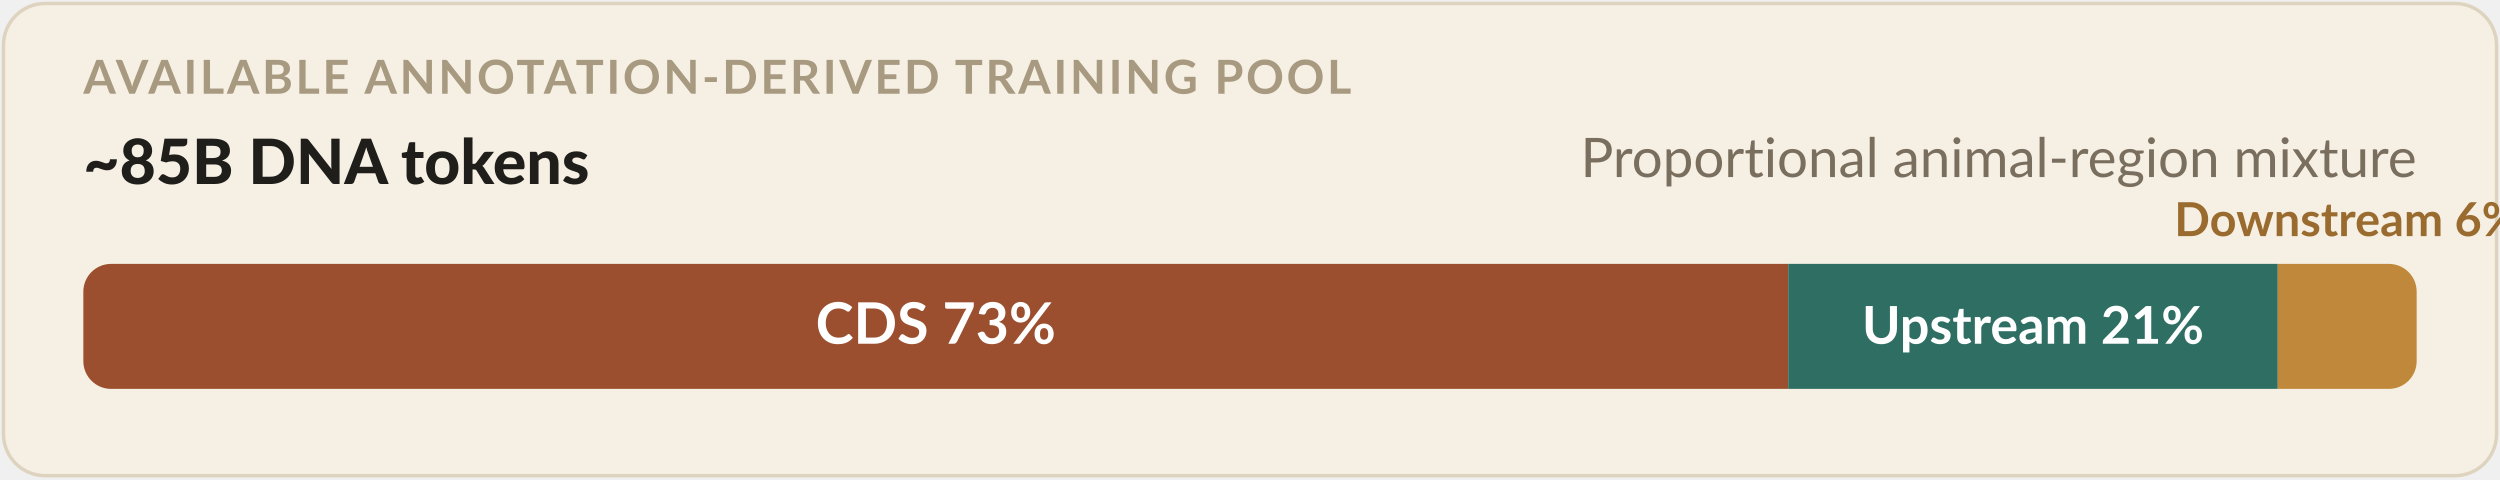
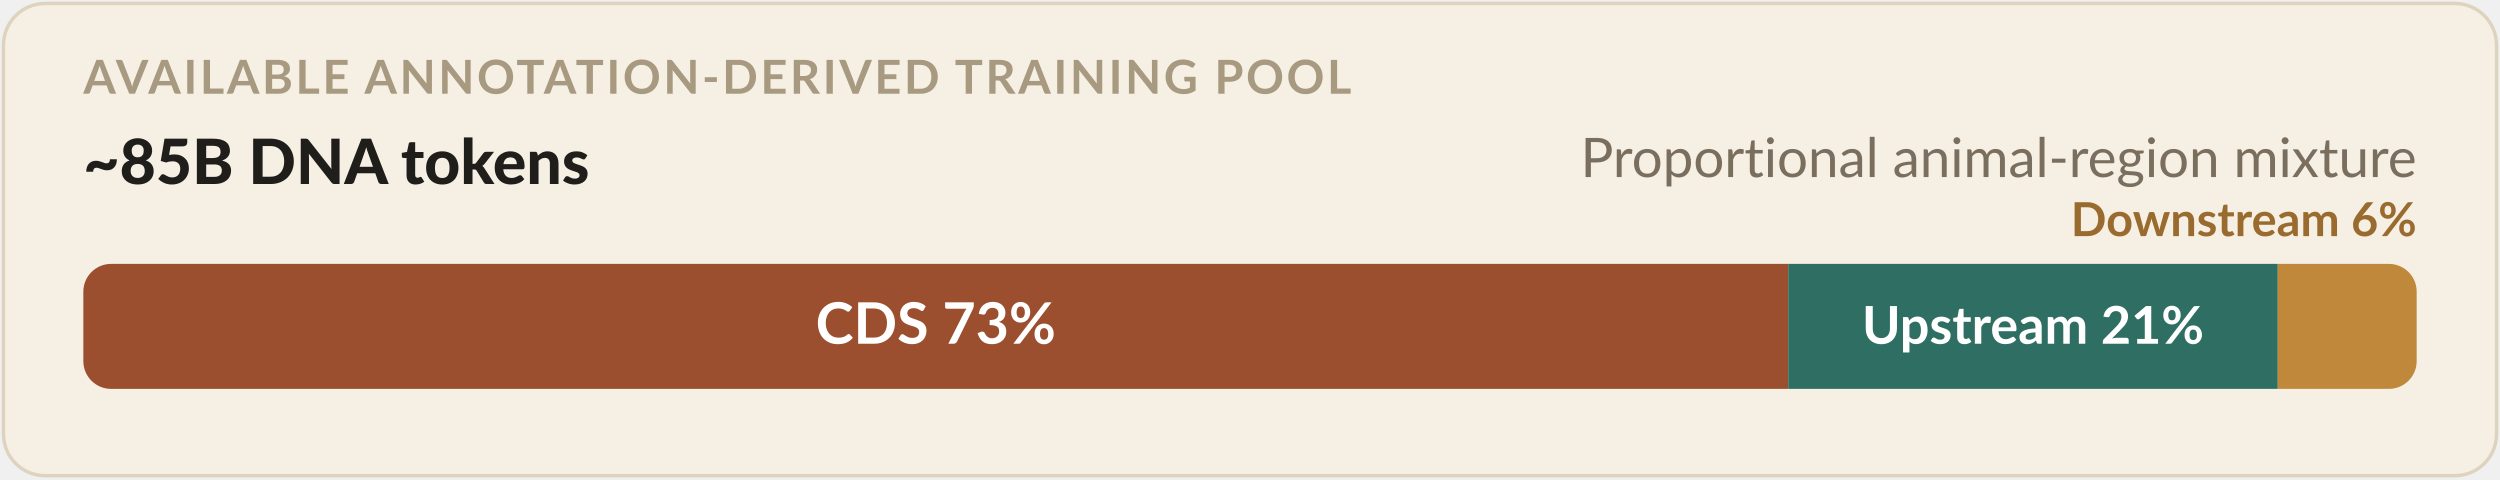
<svg xmlns="http://www.w3.org/2000/svg" width="720" height="138" viewBox="0 0 720 138" role="img" aria-labelledby="title desc" font-family="Lato, sans-serif" data-figure-typography="lato-v1" data-figure-render-width="640">
  <defs>
    <clipPath id="pool-bar">
      <rect x="24" y="76" width="672" height="36" rx="8" />
    </clipPath>
  </defs>
  <rect x="1" y="1" width="718" height="136" rx="12" fill="#f6f0e4" stroke="#ddd3bf" />
  <text x="24" y="27" font-size="13.5" font-weight="750" letter-spacing="0.75" fill="#a89a80">AVAILABLE ANNOTATION-DERIVED TRAINING POOL</text>
  <text x="24" y="53" font-size="18" font-weight="760" fill="#1f1e1b">~85B DNA tokens</text>
  <text x="696" y="51" text-anchor="end" font-size="15.75" fill="#7a6f5f">Proportional animal-region mixture</text>
  <g clip-path="url(#pool-bar)">
    <rect x="24" y="76" width="491" height="36" fill="#9c4f2f" />
    <rect x="515" y="76" width="141" height="36" fill="#2f6f63" />
    <rect x="656" y="76" width="40" height="36" fill="#c0883a" />
  </g>
  <g>
    <text x="269.5" y="99" text-anchor="middle" font-size="16.5" font-weight="700" fill="#fff">CDS 73%</text>
    <text x="585.5" y="99" text-anchor="middle" font-size="15" font-weight="700" fill="#fff">Upstream 21%</text>
-     <text x="676" y="68" text-anchor="middle" font-size="13.5" font-weight="700" fill="#9a6b2f">Downstream 6%</text>
+     <text x="696" y="68" text-anchor="end" font-size="13.5" font-weight="700" fill="#9a6b2f">Downstream 6%</text>
  </g>
</svg>
